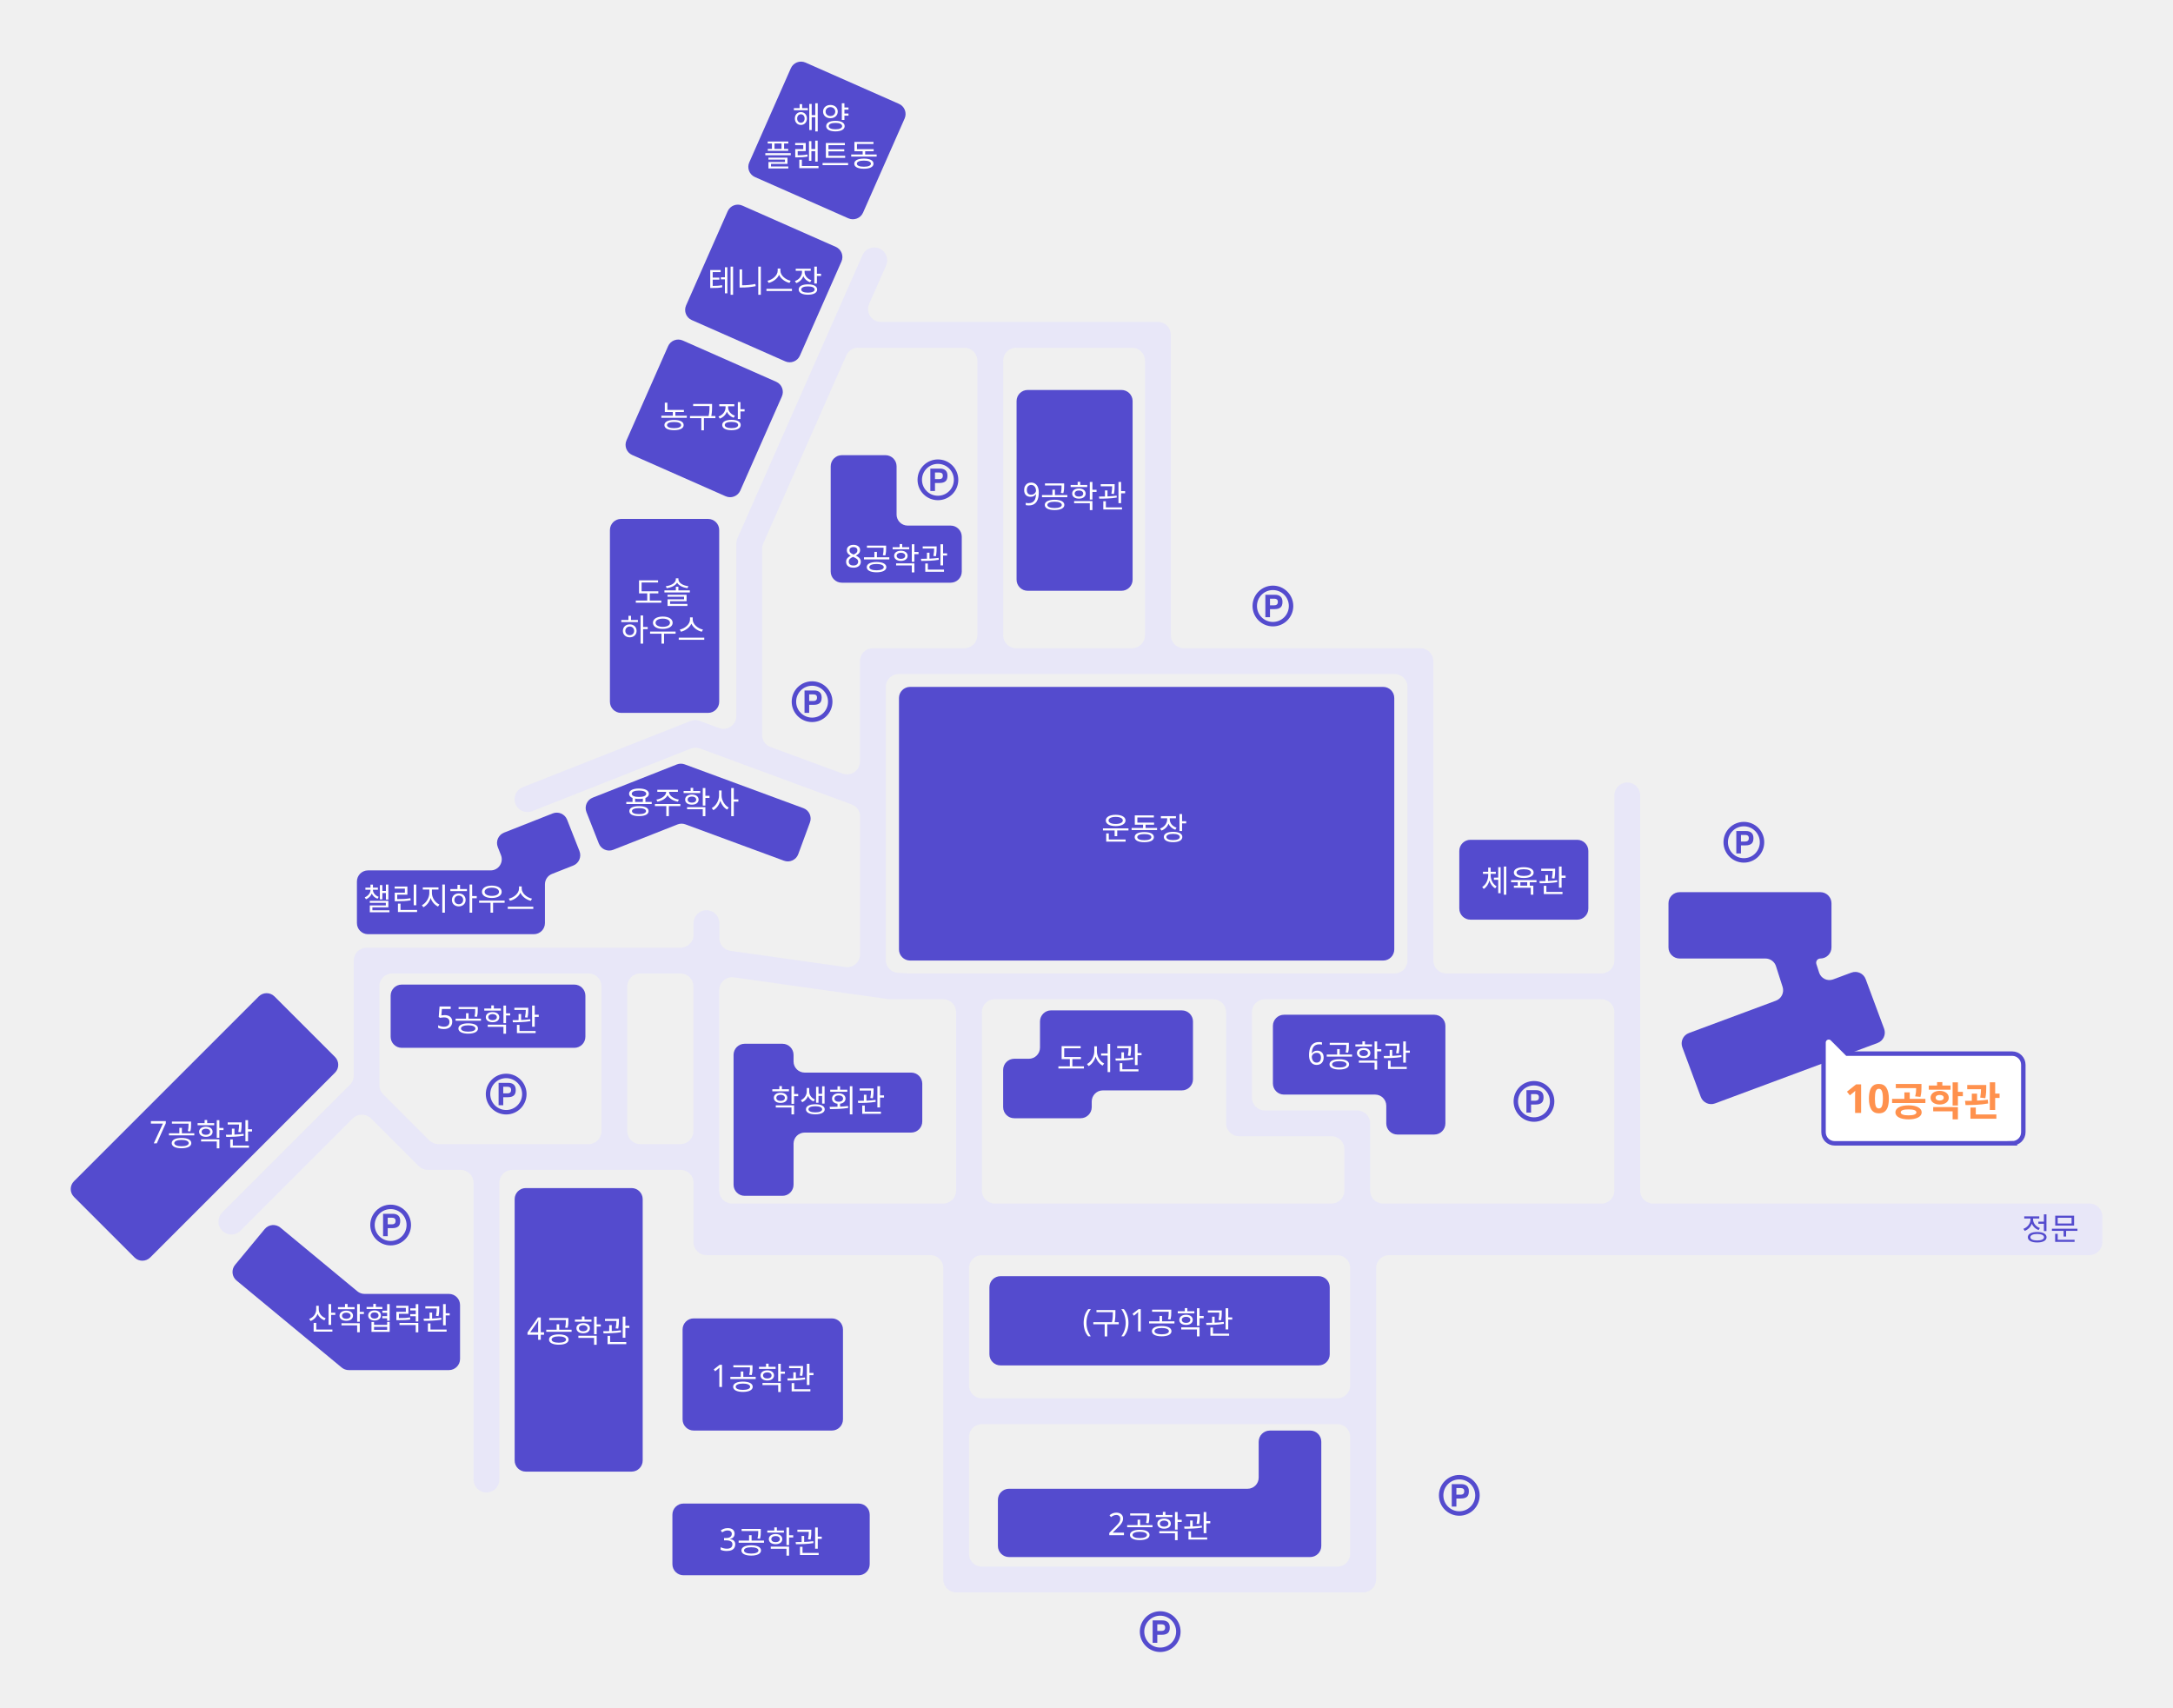
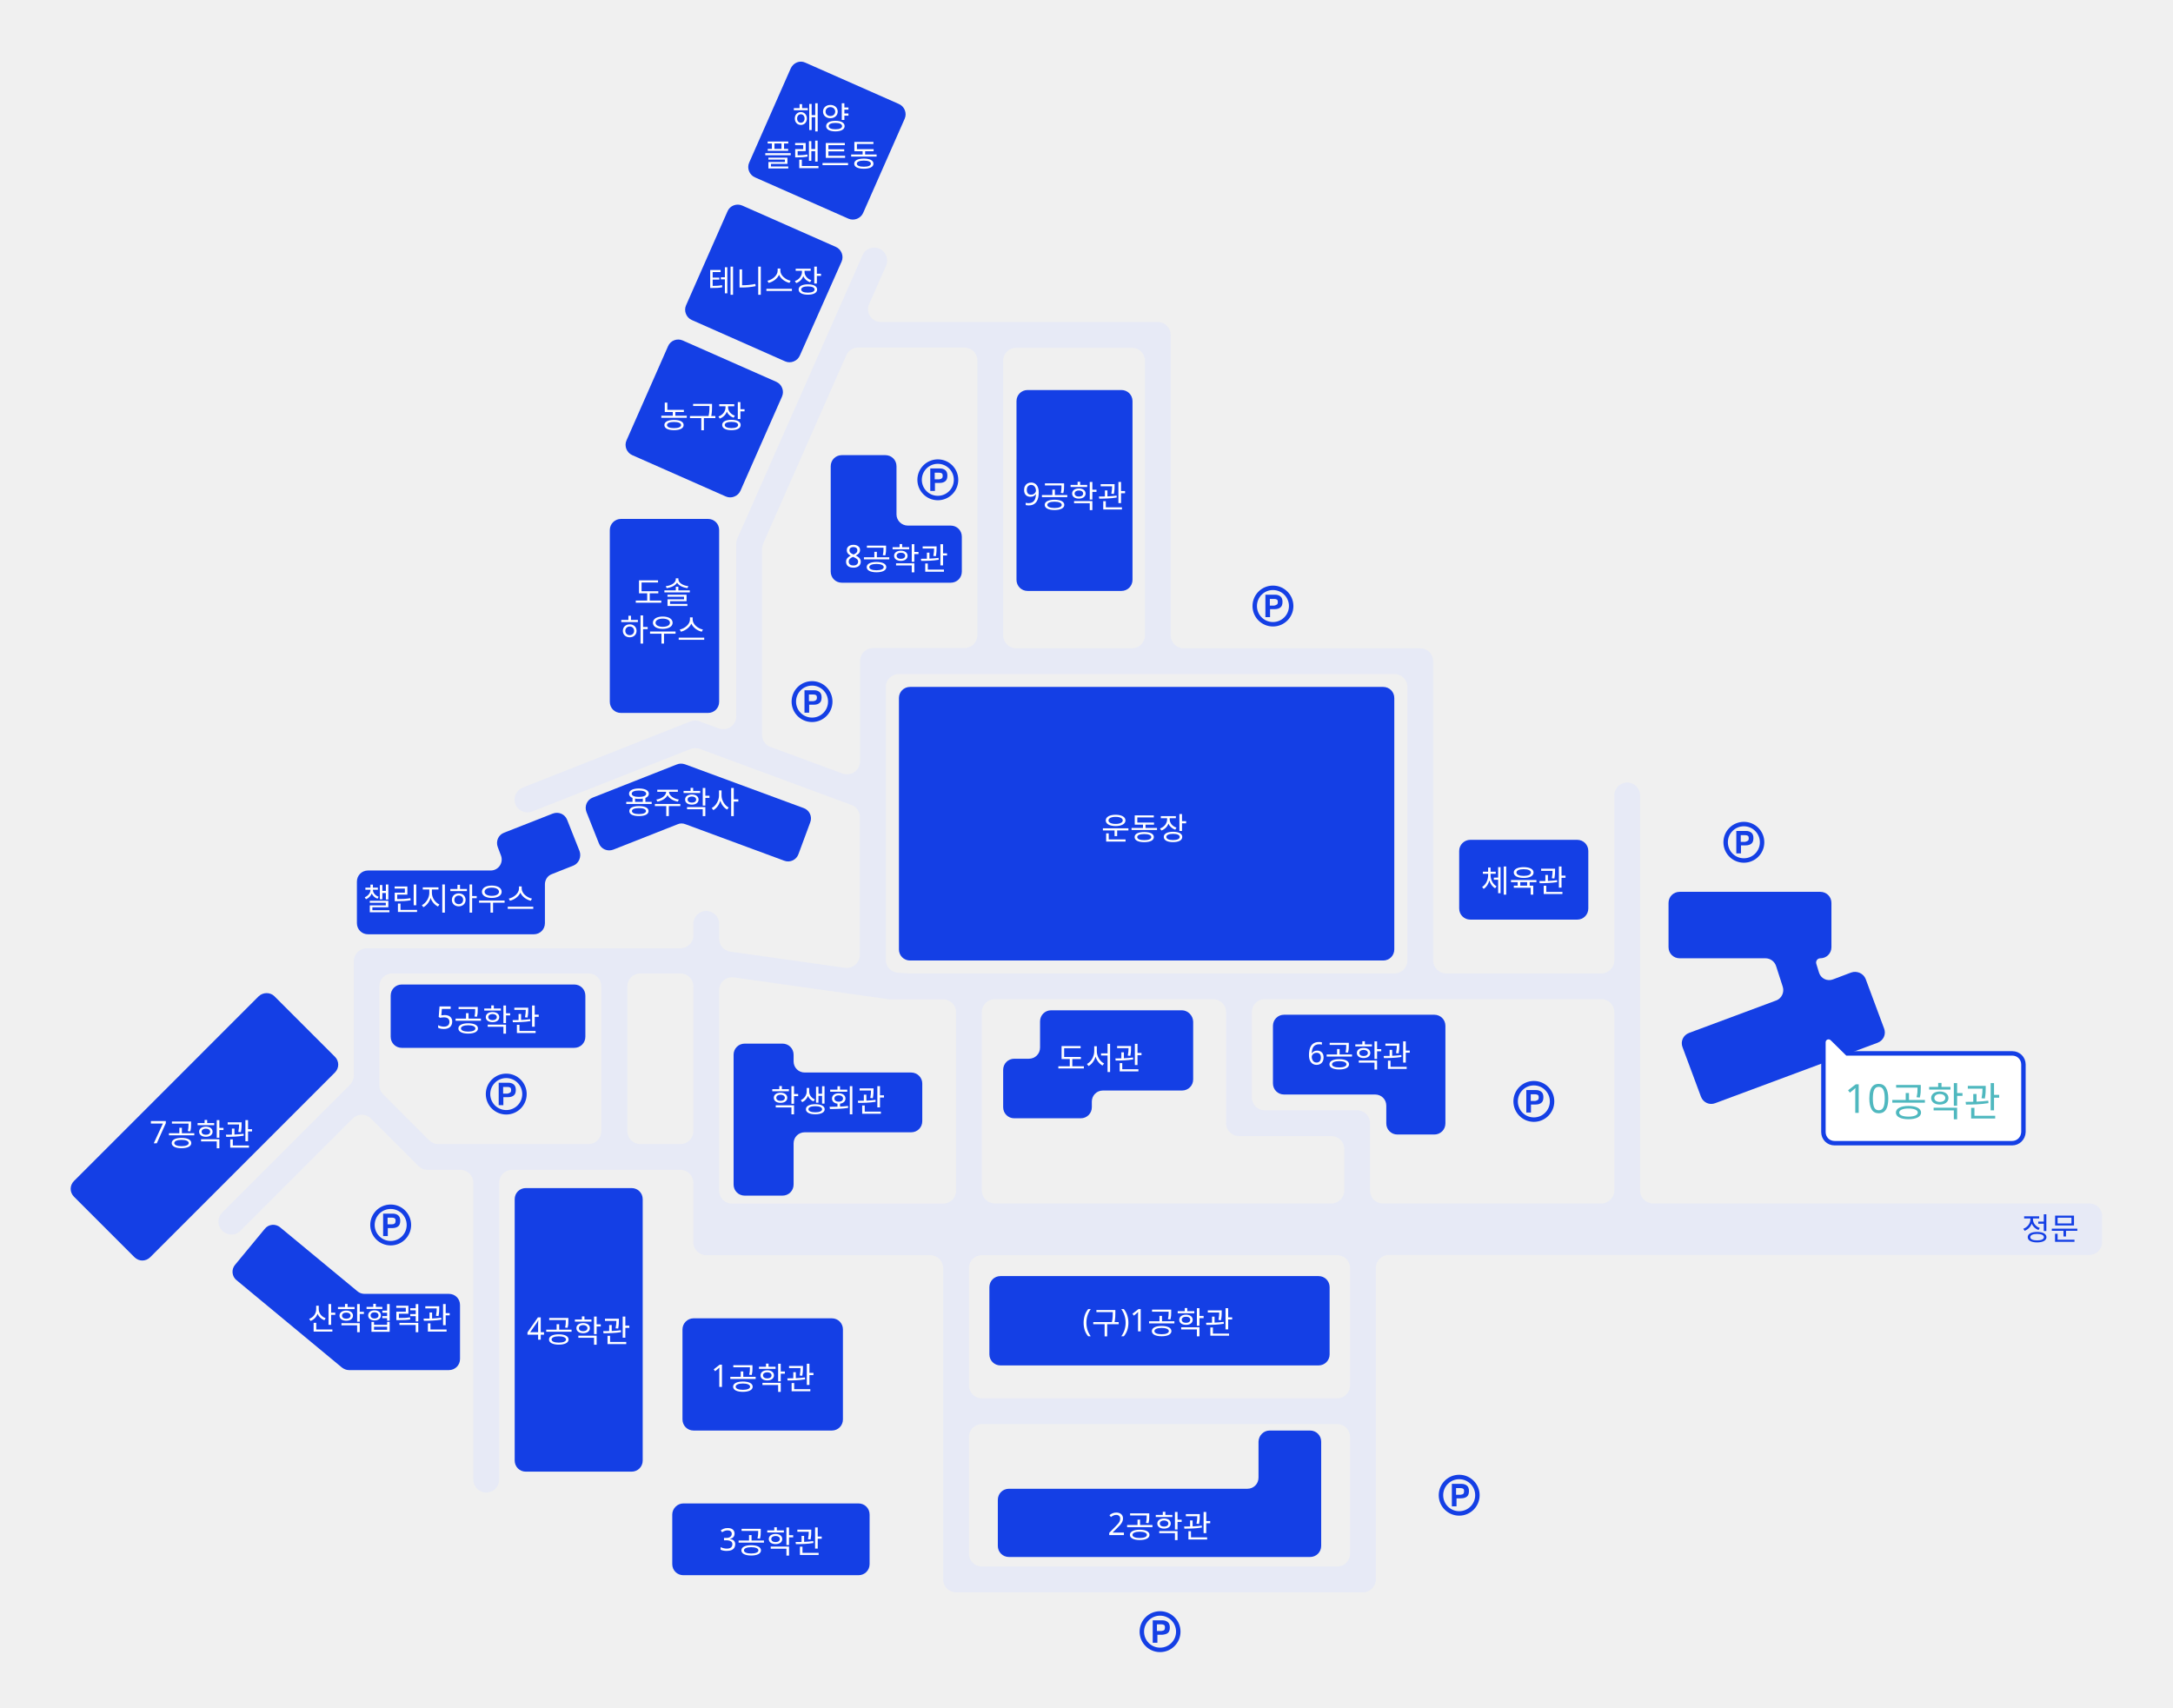
- <svg xmlns="http://www.w3.org/2000/svg" id="_레이어_1" data-name="레이어 1" viewBox="0 0 977.75 768.47">
-   <defs>
-     <style>
-       .cls-1 {
-         fill: #e8e7f8;
-       }
- 
-       .cls-2, .cls-3 {
-         fill: #544bce;
-       }
- 
-       .cls-4, .cls-5 {
-         fill: #fff;
-       }
- 
-       .cls-4, .cls-6 {
-         stroke: #544bce;
-         stroke-miterlimit: 10;
-         stroke-width: 2px;
-       }
- 
-       .cls-5, .cls-3 {
-         font-family: NotoSansKR-Medium-KSCpc-EUC-H, 'Noto Sans KR';
-         font-size: 14px;
-         font-weight: 500;
-       }
- 
-       .cls-6 {
-         fill: none;
-       }
- 
-       .cls-7 {
-         fill: #ff914d;
-         font-family: NotoSansKR-Bold-KSCpc-EUC-H, 'Noto Sans KR';
-         font-size: 18px;
-         font-weight: 700;
-       }
-     </style>
-   </defs>
-   <path class="cls-2" d="m833.05,437.62l-8.22,3.06c-2.59.96-5.47-.43-6.31-3.07l-1.24-3.86c-.39-1.22.52-2.47,1.8-2.47h0c2.76,0,5-2.24,5-5v-19.85c0-2.76-2.24-5-5-5h-63.34c-2.76,0-5,2.24-5,5v19.85c0,2.76,2.24,5,5,5h38.62c2.17,0,4.1,1.4,4.76,3.48l2.97,9.29c.81,2.54-.51,5.28-3.02,6.21l-39.15,14.56c-2.59.96-3.91,3.84-2.94,6.43l8.29,22.29c.96,2.59,3.84,3.91,6.43,2.94l73.12-27.19c2.59-.96,3.91-3.84,2.94-6.43l-8.29-22.29c-.96-2.59-3.84-3.91-6.43-2.94Z" />
-   <path class="cls-4" d="m905.41,514.44h-79.9c-2.76,0-5-2.24-5-5v-40.36c0-2.07,2.51-3.11,3.97-1.65l6.65,6.65h74.27c2.76,0,5,2.24,5,5v30.35c0,2.76-2.24,5-5,5Z" />
-   <rect class="cls-2" x="307.13" y="593.21" width="72.17" height="50.46" rx="5" ry="5" />
-   <rect class="cls-2" x="231.57" y="534.57" width="57.61" height="127.58" rx="5" ry="5" />
-   <rect class="cls-2" x="67.76" y="443.28" width="48.51" height="127.58" rx="5" ry="5" transform="translate(385.5 83.45) rotate(45)" />
-   <rect class="cls-2" x="302.55" y="676.52" width="88.78" height="32.27" rx="5" ry="5" />
-   <path class="cls-2" d="m160.83,581.05l-34.68-28.7c-2.13-1.76-5.28-1.46-7.04.66l-13.34,16.12c-1.76,2.13-1.46,5.28.66,7.04l47.31,39.15c.9.74,2.02,1.15,3.19,1.15h45.07c2.76,0,5-2.24,5-5v-24.28c0-2.76-2.24-5-5-5h-37.98c-1.16,0-2.29-.41-3.19-1.15Z" />
-   <path class="cls-2" d="m566.35,648.67v16.2c0,2.76-2.24,5-5,5h-107.34c-2.76,0-5,2.24-5,5v20.72c0,2.76,2.24,5,5,5h135.51c2.76,0,5-2.24,5-5v-46.91c0-2.76-2.24-5-5-5h-18.16c-2.76,0-5,2.24-5,5Z" />
-   <rect class="cls-2" x="445.19" y="574.21" width="153.13" height="40.15" rx="5" ry="5" />
-   <rect class="cls-2" x="656.62" y="377.87" width="58.06" height="35.93" rx="5" ry="5" />
-   <path class="cls-2" d="m531.79,454.61h-58.84c-2.76,0-5,2.24-5,5v11.78c0,2.76-2.24,5-5,5h-6.58c-2.76,0-5,2.24-5,5v16.76c0,2.76,2.24,5,5,5h29.86c2.76,0,5-2.24,5-5v-2.53c0-2.76,2.24-5,5-5h35.56c2.76,0,5-2.24,5-5v-26c0-2.76-2.24-5-5-5Z" />
-   <path class="cls-2" d="m572.75,461.58v25.93c0,2.76,2.24,5,5,5h41.01c2.76,0,5,2.24,5,5v7.97c0,2.76,2.24,5,5,5h16.6c2.76,0,5-2.24,5-5v-43.9c0-2.76-2.24-5-5-5h-67.61c-2.76,0-5,2.24-5,5Z" />
-   <path class="cls-1" d="m940.12,541.53h-196.31c-3.21,0-5.8-2.6-5.8-5.8v-177.86c0-3.21-2.6-5.8-5.8-5.8h0c-3.21,0-5.8,2.6-5.8,5.8v74.31c0,3.21-2.6,5.8-5.8,5.8h-69.87c-3.21,0-5.8-2.6-5.8-5.8v-134.72c0-3.21-2.6-5.8-5.8-5.8h-106.51c-3.21,0-5.8-2.6-5.8-5.8v-135.2c0-3.21-2.6-5.8-5.8-5.8h-124.63c-4.19,0-7-4.31-5.31-8.15l7.61-17.23c1.3-2.93-.03-6.36-2.96-7.65h0c-2.93-1.3-6.36.03-7.65,2.96l-56.27,127.39c-.33.74-.49,1.54-.49,2.35v77.59c0,4.04-4.02,6.84-7.81,5.45l-8.69-3.21c-1.34-.49-2.81-.48-4.14.05l-75.5,29.79c-2.98,1.18-4.44,4.55-3.27,7.53h0c1.18,2.98,4.55,4.44,7.53,3.27l71.38-28.17c1.33-.52,2.8-.54,4.14-.05l68.23,25.17c2.28.84,3.8,3.01,3.8,5.45v61.97c0,3.53-3.12,6.24-6.61,5.75l-51.73-7.3c-2.86-.4-4.99-2.85-4.99-5.75v-6.73c0-3.21-2.6-5.8-5.8-5.8h0c-3.21,0-5.8,2.6-5.8,5.8v5.25c0,3.21-2.6,5.8-5.8,5.8h-141.3c-3.21,0-5.8,2.6-5.8,5.8v51.79c0,1.54-.61,3.02-1.7,4.1l-57.48,57.48c-2.27,2.27-2.27,5.94,0,8.21h0c2.27,2.27,5.94,2.27,8.21,0l50.53-50.53c2.27-2.27,5.94-2.27,8.21,0l21.45,21.45c1.09,1.09,2.56,1.7,4.1,1.7h14.79c3.21,0,5.8,2.6,5.8,5.8v133.56c0,3.21,2.6,5.8,5.8,5.8h0c3.21,0,5.8-2.6,5.8-5.8v-133.56c0-3.21,2.6-5.8,5.8-5.8h75.78c3.21,0,5.8,2.6,5.8,5.8v26.75c0,3.21,2.6,5.8,5.8,5.8h100.78c3.21,0,5.8,2.6,5.8,5.8v140.15c0,3.21,2.6,5.8,5.8,5.8h183.15c3.21,0,5.8-2.6,5.8-5.8v-140.15c0-3.21,2.6-5.8,5.8-5.8h315.17c3.21,0,5.8-2.6,5.8-5.8v-11.61c0-3.21-2.6-5.8-5.8-5.8Zm-747-28.45l-20.72-20.72c-1.09-1.09-1.7-2.56-1.7-4.1v-44.46c0-3.21,2.6-5.8,5.8-5.8h88.34c3.21,0,5.8,2.6,5.8,5.8v65.18c0,3.21-2.6,5.8-5.8,5.8h-67.62c-1.54,0-3.02-.61-4.1-1.7Zm113.07,1.7h-18.13c-3.21,0-5.8-2.6-5.8-5.8v-65.18c0-3.21,2.6-5.8,5.8-5.8h18.13c3.21,0,5.8,2.6,5.8,5.8v65.18c0,3.21-2.6,5.8-5.8,5.8Zm209-352.51v123.59c0,3.21-2.6,5.8-5.8,5.8h-52.2c-3.21,0-5.8-2.6-5.8-5.8v-123.59c0-3.21,2.6-5.8,5.8-5.8h52.2c3.21,0,5.8,2.6,5.8,5.8Zm-172.3,168.4v-83.7c0-.81.17-1.61.49-2.35l37.41-84.7c.93-2.1,3.01-3.46,5.31-3.46h47.86c3.21,0,5.8,2.6,5.8,5.8v123.59c0,3.21-2.6,5.8-5.8,5.8h-41.22c-3.21,0-5.8,2.6-5.8,5.8v45.17c0,4.04-4.02,6.84-7.81,5.45l-32.45-11.97c-2.28-.84-3.8-3.01-3.8-5.45Zm61.47-27.4h223.15c3.21,0,5.8,2.6,5.8,5.8v123.12c0,3.21-2.6,5.8-5.8,5.8h-218.56l-4.63-.27c-3.19-.03-5.76-2.62-5.76-5.8v-122.84c0-3.21,2.6-5.8,5.8-5.8Zm153.14,207.98h41.61c3.21,0,5.8,2.6,5.8,5.8v18.68c0,3.21-2.6,5.8-5.8,5.8h-151.51c-3.21,0-5.8-2.6-5.8-5.8v-80.33c0-3.21,2.6-5.8,5.8-5.8h98.29c3.21,0,5.8,2.6,5.8,5.8v50.04c0,3.21,2.6,5.8,5.8,5.8Zm-227.28-71.49l69.38,9.79c.27.04.54.06.81.06h23.98c3.21,0,5.8,2.6,5.8,5.8v80.33c0,3.21-2.6,5.8-5.8,5.8h-94.98c-3.21,0-5.8-2.6-5.8-5.8v-90.23c0-3.53,3.12-6.24,6.61-5.75Zm271.51,265.15h-159.93c-3.21,0-5.8-2.6-5.8-5.8v-52.53c0-3.21,2.6-5.8,5.8-5.8h159.93c3.21,0,5.8,2.6,5.8,5.8v52.53c0,3.21-2.6,5.8-5.8,5.8Zm0-75.74h-159.93c-3.21,0-5.8-2.6-5.8-5.8v-52.8c0-3.21,2.6-5.8,5.8-5.8h159.93c3.21,0,5.8,2.6,5.8,5.8v52.8c0,3.21-2.6,5.8-5.8,5.8Zm14.79-93.43v-30.29c0-3.21-2.6-5.8-5.8-5.8h-41.61c-3.21,0-5.8-2.6-5.8-5.8v-38.43c0-3.21,2.6-5.8,5.8-5.8h151.48c3.21,0,5.8,2.6,5.8,5.8v80.33c0,3.21-2.6,5.8-5.8,5.8h-98.27c-3.21,0-5.8-2.6-5.8-5.8Z" />
-   <text class="cls-5" transform="translate(588.24 479.01)">
-     <tspan x="0" y="0">6공학관</tspan>
-   </text>
-   <text class="cls-5" transform="translate(475.53 481.27)">
-     <tspan x="0" y="0">도서관</tspan>
-   </text>
-   <text class="cls-5" transform="translate(487.04 599.06)">
-     <tspan x="0" y="0">(구)1공학관</tspan>
-   </text>
-   <path class="cls-2" d="m403.42,231.49v-21.68c0-2.76-2.24-5-5-5h-19.64c-2.76,0-5,2.24-5,5v47.37c0,2.76,2.24,5,5,5h48.97c2.76,0,5-2.24,5-5v-15.69c0-2.76-2.24-5-5-5h-19.34c-2.76,0-5-2.24-5-5Z" />
-   <rect class="cls-2" x="404.5" y="309.07" width="222.86" height="123.12" rx="5" ry="5" />
-   <text class="cls-5" transform="translate(498.45 690.75)">
-     <tspan x="0" y="0">2공학관</tspan>
-   </text>
-   <text class="cls-7" transform="translate(829.98 500.76)">
-     <tspan x="0" y="0">10공학관</tspan>
-   </text>
-   <text class="cls-3" transform="translate(909.7 557.97)">
-     <tspan x="0" y="0">정문</tspan>
-   </text>
-   <text class="cls-5" transform="translate(666.33 401.47)">
-     <tspan x="0" y="0">체육관</tspan>
-   </text>
-   <text class="cls-5" transform="translate(495.59 377.87)">
-     <tspan x="0" y="0">운동장</tspan>
-   </text>
-   <text class="cls-5" transform="translate(380.02 255.29)">
-     <tspan x="0" y="0">8공학관</tspan>
-   </text>
-   <rect class="cls-2" x="175.77" y="443.01" width="87.63" height="28.46" rx="5" ry="5" />
-   <text class="cls-5" transform="translate(323.63 697.72)">
-     <tspan x="0" y="0">3공학관</tspan>
-   </text>
-   <text class="cls-5" transform="translate(319.9 624.07)">
-     <tspan x="0" y="0">1공학관</tspan>
-   </text>
-   <text class="cls-5" transform="translate(237.06 602.83)">
-     <tspan x="0" y="0">4공학관</tspan>
-   </text>
-   <text class="cls-5" transform="translate(67.29 514.44)">
-     <tspan x="0" y="0">7공학관</tspan>
-   </text>
-   <text class="cls-5" transform="translate(138.47 598.36)">
-     <tspan x="0" y="0">산학협력관</tspan>
-   </text>
-   <text class="cls-5" transform="translate(196.28 462.87)">
-     <tspan x="0" y="0">5공학관</tspan>
-   </text>
-   <text class="cls-5" transform="translate(456.27 208.87)">
-     <tspan x="0" y="0">대학본부</tspan>
-   </text>
-   <path class="cls-2" d="m409.98,482.61h-47.92c-2.76,0-5-2.24-5-5v-2.97c0-2.76-2.24-5-5-5h-16.99c-2.76,0-5,2.24-5,5v58.42c0,2.76,2.24,5,5,5h16.99c2.76,0,5-2.24,5-5v-18.46c0-2.76,2.24-5,5-5h47.92c2.76,0,5-2.24,5-5v-16.99c0-2.76-2.24-5-5-5Z" />
-   <text class="cls-5" transform="translate(346.77 500.33)">
-     <tspan x="0" y="0">학생회관</tspan>
-   </text>
-   <path class="cls-2" d="m260.75,382.97l-5.58-14.15c-1.01-2.57-3.92-3.83-6.49-2.82l-21.88,8.64c-2.57,1.01-3.83,3.92-2.82,6.49l1.44,3.66c1.29,3.28-1.12,6.84-4.65,6.84h-55.17c-2.76,0-5,2.24-5,5v18.71c0,2.76,2.24,5,5,5h74.6c2.76,0,5-2.24,5-5v-17.46c0-2.05,1.25-3.9,3.16-4.65l9.56-3.77c2.57-1.01,3.83-3.92,2.82-6.49Z" />
-   <text class="cls-5" transform="translate(163.37 409.56)">
-     <tspan x="0" y="0">챌린지하우스</tspan>
-   </text>
-   <path class="cls-2" d="m304.53,343.97l-37.84,14.93c-2.57,1.01-3.83,3.92-2.82,6.49l5.58,14.15c1.01,2.57,3.92,3.83,6.49,2.82l28.89-11.4c1.14-.45,2.41-.47,3.57-.04l44.36,16.36c2.59.96,5.47-.37,6.42-2.96l5.26-14.27c.96-2.59-.37-5.47-2.96-6.42l-53.39-19.7c-1.15-.43-2.42-.41-3.57.04Z" />
-   <text class="cls-5" transform="translate(281.1 366.14)">
-     <tspan x="0" y="0">용주학사</tspan>
-   </text>
-   <rect class="cls-2" x="457.41" y="175.47" width="52.21" height="90.35" rx="5" ry="5" />
-   <text class="cls-5" transform="translate(460.12 227.28)">
-     <tspan x="0" y="0">9공학관</tspan>
-   </text>
-   <rect class="cls-2" x="274.44" y="233.49" width="49.17" height="87.27" rx="5" ry="5" />
-   <rect class="cls-2" x="288.86" y="160.1" width="55.97" height="56.31" rx="5" ry="5" transform="translate(103.08 -111.97) rotate(23.83)" />
-   <rect class="cls-2" x="315.67" y="99.4" width="55.97" height="56.31" rx="5" ry="5" transform="translate(80.84 -127.98) rotate(23.83)" />
-   <rect class="cls-2" x="344.09" y="35.05" width="55.97" height="56.31" rx="5" ry="5" transform="translate(57.27 -144.95) rotate(23.83)" />
-   <text class="cls-5" transform="translate(285.38 271.7)">
-     <tspan x="0" y="0">도솔</tspan>
-     <tspan x="-6.44" y="16.8">하우스</tspan>
-   </text>
-   <text class="cls-5" transform="translate(296.88 192.5)">
-     <tspan x="0" y="0">농구장</tspan>
-   </text>
-   <text class="cls-5" transform="translate(318.4 131.54)">
-     <tspan x="0" y="0">테니스장</tspan>
-   </text>
-   <text class="cls-5" transform="translate(356.54 58.05)">
-     <tspan x="0" y="0">해양</tspan>
-     <tspan x="-12.88" y="16.8">플랜트동</tspan>
-   </text>
+ <svg xmlns="http://www.w3.org/2000/svg" version="1.1" id="_레이어_1" x="0px" y="0px" viewBox="0 0 977.8 768.5" style="enable-background:new 0 0 977.8 768.5;" xml:space="preserve">
+   <style type="text/css">
+ 	.st0{fill:#143FE5;}
+ 	.st1{fill:#FFFFFF;stroke:#143FE5;stroke-width:2;stroke-miterlimit:10;}
+ 	.st2{fill:#E7EAF6;}
+ 	.st3{fill:#FFFFFF;}
+ 	.st4{font-family:'NanumBarunGothic';}
+ 	.st5{font-size:14px;}
+ 	.st6{fill:#4FB8BF;}
+ 	.st7{font-size:18px;}
+ 	.st8{font-family:'AdobeMyungjoStd-Medium-KSCpc-EUC-H';}
+ 	.st9{fill:none;stroke:#143FE5;stroke-width:2;stroke-miterlimit:10;}
+ </style>
+   <path class="st0" d="M833,437.6l-8.2,3.1c-2.6,1-5.5-0.4-6.3-3.1l-1.2-3.9c-0.4-1.2,0.5-2.5,1.8-2.5l0,0c2.8,0,5-2.2,5-5v-19.9  c0-2.8-2.2-5-5-5h-63.3c-2.8,0-5,2.2-5,5v19.9c0,2.8,2.2,5,5,5h38.6c2.2,0,4.1,1.4,4.8,3.5l3,9.3c0.8,2.5-0.5,5.3-3,6.2l-39.2,14.6  c-2.6,1-3.9,3.8-2.9,6.4l8.3,22.3c1,2.6,3.8,3.9,6.4,2.9l73.1-27.2c2.6-1,3.9-3.8,2.9-6.4l-8.3-22.3  C838.5,438,835.6,436.7,833,437.6L833,437.6z" />
+   <path class="st1" d="M905.4,514.4h-79.9c-2.8,0-5-2.2-5-5v-40.4c0-2.1,2.5-3.1,4-1.6l6.7,6.6h74.3c2.8,0,5,2.2,5,5v30.4  C910.4,512.2,908.2,514.4,905.4,514.4L905.4,514.4z" />
+   <path class="st0" d="M312.1,593.2h62.2c2.8,0,5,2.2,5,5v40.5c0,2.8-2.2,5-5,5h-62.2c-2.8,0-5-2.2-5-5v-40.5  C307.1,595.4,309.4,593.2,312.1,593.2z" />
+   <path class="st0" d="M236.6,534.6h47.6c2.8,0,5,2.2,5,5v117.6c0,2.8-2.2,5-5,5h-47.6c-2.8,0-5-2.2-5-5V539.6  C231.6,536.8,233.8,534.6,236.6,534.6z" />
+   <path class="st0" d="M123.5,448.3l27.2,27.2c2,2,2,5.1,0,7.1l-83.1,83.1c-2,2-5.1,2-7.1,0l-27.2-27.2c-2-2-2-5.1,0-7.1l83.1-83.1  C118.4,446.4,121.6,446.4,123.5,448.3z" />
+   <path class="st0" d="M307.5,676.5h78.8c2.8,0,5,2.2,5,5v22.3c0,2.8-2.2,5-5,5h-78.8c-2.8,0-5-2.2-5-5v-22.3  C302.5,678.8,304.8,676.5,307.5,676.5z" />
+   <path class="st0" d="M160.8,581l-34.7-28.7c-2.1-1.8-5.3-1.5-7,0.7l-13.3,16.1c-1.8,2.1-1.5,5.3,0.7,7l47.3,39.2  c0.9,0.7,2,1.2,3.2,1.2H202c2.8,0,5-2.2,5-5v-24.3c0-2.8-2.2-5-5-5h-38C162.9,582.2,161.7,581.8,160.8,581L160.8,581z" />
+   <path class="st0" d="M566.3,648.7v16.2c0,2.8-2.2,5-5,5H454c-2.8,0-5,2.2-5,5v20.7c0,2.8,2.2,5,5,5h135.5c2.8,0,5-2.2,5-5v-46.9  c0-2.8-2.2-5-5-5h-18.2C568.6,643.7,566.4,645.9,566.3,648.7L566.3,648.7z" />
+   <path class="st0" d="M450.2,574.2h143.1c2.8,0,5,2.2,5,5v30.2c0,2.8-2.2,5-5,5H450.2c-2.8,0-5-2.2-5-5v-30.2  C445.2,576.4,447.4,574.2,450.2,574.2z" />
+   <path class="st0" d="M661.6,377.9h48.1c2.8,0,5,2.2,5,5v25.9c0,2.8-2.2,5-5,5h-48.1c-2.8,0-5-2.2-5-5v-25.9  C656.6,380.1,658.9,377.9,661.6,377.9z" />
+   <path class="st0" d="M531.8,454.6h-58.8c-2.8,0-5,2.2-5,5v11.8c0,2.8-2.2,5-5,5h-6.6c-2.8,0-5,2.2-5,5v16.8c0,2.8,2.2,5,5,5h29.9  c2.8,0,5-2.2,5-5v-2.5c0-2.8,2.2-5,5-5h35.6c2.8,0,5-2.2,5-5v-26C536.8,456.9,534.5,454.6,531.8,454.6L531.8,454.6z" />
+   <path class="st0" d="M572.8,461.6v25.9c0,2.8,2.2,5,5,5h41c2.8,0,5,2.2,5,5v8c0,2.8,2.2,5,5,5h16.6c2.8,0,5-2.2,5-5v-43.9  c0-2.8-2.2-5-5-5h-67.6C575,456.6,572.8,458.8,572.8,461.6z" />
+   <path class="st2" d="M940.1,541.5H743.8c-3.2,0-5.8-2.6-5.8-5.8V357.9c0-3.2-2.6-5.8-5.8-5.8l0,0c-3.2,0-5.8,2.6-5.8,5.8v74.3  c0,3.2-2.6,5.8-5.8,5.8h-69.9c-3.2,0-5.8-2.6-5.8-5.8V297.5c0-3.2-2.6-5.8-5.8-5.8H532.6c-3.2,0-5.8-2.6-5.8-5.8V150.7  c0-3.2-2.6-5.8-5.8-5.8H396.4c-4.2,0-7-4.3-5.3-8.1l7.6-17.2c1.3-2.9,0-6.4-3-7.7l0,0c-2.9-1.3-6.4,0-7.6,3l-56.3,127.4  c-0.3,0.7-0.5,1.5-0.5,2.4v77.6c0,4-4,6.8-7.8,5.5l-8.7-3.2c-1.3-0.5-2.8-0.5-4.1,0l-75.5,29.8c-3,1.2-4.4,4.5-3.3,7.5l0,0  c1.2,3,4.6,4.4,7.5,3.3l71.4-28.2c1.3-0.5,2.8-0.5,4.1,0l68.2,25.2c2.3,0.8,3.8,3,3.8,5.5v62c0,3.5-3.1,6.2-6.6,5.8l-51.7-7.3  c-2.9-0.4-5-2.9-5-5.8v-6.7c0-3.2-2.6-5.8-5.8-5.8l0,0c-3.2,0-5.8,2.6-5.8,5.8v5.2c0,3.2-2.6,5.8-5.8,5.8H165  c-3.2,0-5.8,2.6-5.8,5.8V484c0,1.5-0.6,3-1.7,4.1L100,545.6c-2.3,2.3-2.3,5.9,0,8.2l0,0c2.3,2.3,5.9,2.3,8.2,0l50.5-50.5  c2.3-2.3,5.9-2.3,8.2,0l21.4,21.4c1.1,1.1,2.6,1.7,4.1,1.7h14.8c3.2,0,5.8,2.6,5.8,5.8v133.6c0,3.2,2.6,5.8,5.8,5.8l0,0  c3.2,0,5.8-2.6,5.8-5.8V532.2c0-3.2,2.6-5.8,5.8-5.8h75.8c3.2,0,5.8,2.6,5.8,5.8v26.8c0,3.2,2.6,5.8,5.8,5.8h100.8  c3.2,0,5.8,2.6,5.8,5.8v140.1c0,3.2,2.6,5.8,5.8,5.8h183.1c3.2,0,5.8-2.6,5.8-5.8V570.5c0-3.2,2.6-5.8,5.8-5.8h315.2  c3.2,0,5.8-2.6,5.8-5.8v-11.6C946,544.1,943.4,541.5,940.1,541.5L940.1,541.5z M193.1,513.1l-20.7-20.7c-1.1-1.1-1.7-2.6-1.7-4.1  v-44.5c0-3.2,2.6-5.8,5.8-5.8h88.3c3.2,0,5.8,2.6,5.8,5.8V509c0,3.2-2.6,5.8-5.8,5.8h-67.6C195.7,514.8,194.2,514.2,193.1,513.1z   M306.2,514.8h-18.1c-3.2,0-5.8-2.6-5.8-5.8v-65.2c0-3.2,2.6-5.8,5.8-5.8h18.1c3.2,0,5.8,2.6,5.8,5.8V509  C312,512.2,309.4,514.8,306.2,514.8z M515.2,162.3v123.6c0,3.2-2.6,5.8-5.8,5.8h-52.2c-3.2,0-5.8-2.6-5.8-5.8V162.3  c0-3.2,2.6-5.8,5.8-5.8h52.2C512.6,156.5,515.2,159.1,515.2,162.3z M342.9,330.7V247c0-0.8,0.2-1.6,0.5-2.4l37.4-84.7  c0.9-2.1,3-3.5,5.3-3.5H434c3.2,0,5.8,2.6,5.8,5.8v123.6c0,3.2-2.6,5.8-5.8,5.8h-41.2c-3.2,0-5.8,2.6-5.8,5.8v45.2  c0,4-4,6.8-7.8,5.5l-32.5-12C344.4,335.3,342.9,333.1,342.9,330.7L342.9,330.7z M404.4,303.3h223.1c3.2,0,5.8,2.6,5.8,5.8v123.1  c0,3.2-2.6,5.8-5.8,5.8H409l-4.6-0.3c-3.2,0-5.8-2.6-5.8-5.8V309.1C398.6,305.9,401.2,303.3,404.4,303.3L404.4,303.3z M557.5,511.2  h41.6c3.2,0,5.8,2.6,5.8,5.8v18.7c0,3.2-2.6,5.8-5.8,5.8H447.6c-3.2,0-5.8-2.6-5.8-5.8v-80.3c0-3.2,2.6-5.8,5.8-5.8h98.3  c3.2,0,5.8,2.6,5.8,5.8v50C551.7,508.6,554.3,511.2,557.5,511.2L557.5,511.2z M330.2,439.8l69.4,9.8c0.3,0,0.5,0.1,0.8,0.1h24  c3.2,0,5.8,2.6,5.8,5.8v80.3c0,3.2-2.6,5.8-5.8,5.8h-95c-3.2,0-5.8-2.6-5.8-5.8v-90.2C323.6,442,326.7,439.3,330.2,439.8  L330.2,439.8z M601.7,704.9H441.8c-3.2,0-5.8-2.6-5.8-5.8v-52.5c0-3.2,2.6-5.8,5.8-5.8h159.9c3.2,0,5.8,2.6,5.8,5.8v52.5  C607.5,702.3,604.9,704.9,601.7,704.9L601.7,704.9z M601.7,629.2H441.8c-3.2,0-5.8-2.6-5.8-5.8v-52.8c0-3.2,2.6-5.8,5.8-5.8h159.9  c3.2,0,5.8,2.6,5.8,5.8v52.8C607.5,626.6,604.9,629.2,601.7,629.2z M616.5,535.7v-30.3c0-3.2-2.6-5.8-5.8-5.8h-41.6  c-3.2,0-5.8-2.6-5.8-5.8v-38.4c0-3.2,2.6-5.8,5.8-5.8h151.5c3.2,0,5.8,2.6,5.8,5.8v80.3c0,3.2-2.6,5.8-5.8,5.8h-98.3  C619.1,541.6,616.5,539,616.5,535.7L616.5,535.7z" />
+   <text transform="matrix(1 0 0 1 588.24 479.01)" class="st3 st4 st5">6공학관</text>
+   <text transform="matrix(1 0 0 1 475.53 481.27)" class="st3 st4 st5">도서관</text>
+   <text transform="matrix(1 0 0 1 487.04 599.06)" class="st3 st4 st5">(구)1공학관</text>
+   <path class="st0" d="M403.4,231.5v-21.7c0-2.8-2.2-5-5-5h-19.6c-2.8,0-5,2.2-5,5v47.4c0,2.8,2.2,5,5,5h49c2.8,0,5-2.2,5-5v-15.7  c0-2.8-2.2-5-5-5h-19.3C405.7,236.5,403.4,234.2,403.4,231.5L403.4,231.5z" />
+   <path class="st0" d="M409.5,309.1h212.9c2.8,0,5,2.2,5,5v113.1c0,2.8-2.2,5-5,5H409.5c-2.8,0-5-2.2-5-5V314.1  C404.5,311.3,406.7,309.1,409.5,309.1z" />
+   <text transform="matrix(1 0 0 1 498.45 690.75)" class="st3 st4 st5">2공학관</text>
+   <text transform="matrix(1 0 0 1 829.98 500.76)" class="st6 st4 st7">10공학관</text>
+   <text transform="matrix(1 0 0 1 909.7 557.97)" class="st0 st8 st5">정문</text>
+   <text transform="matrix(1 0 0 1 666.33 401.47)" class="st3 st4 st5">체육관</text>
+   <text transform="matrix(1 0 0 1 495.59 377.87)" class="st3 st4 st5">운동장</text>
+   <text transform="matrix(1 0 0 1 380.02 255.29)" class="st3 st4 st5">8공학관</text>
+   <path class="st0" d="M180.8,443h77.6c2.8,0,5,2.2,5,5v18.5c0,2.8-2.2,5-5,5h-77.6c-2.8,0-5-2.2-5-5V448  C175.8,445.2,178,443,180.8,443z" />
+   <text transform="matrix(1 0 0 1 323.63 697.72)" class="st3 st4 st5">3공학관</text>
+   <text transform="matrix(1 0 0 1 319.9 624.07)" class="st3 st4 st5">1공학관</text>
+   <text transform="matrix(1 0 0 1 237.06 602.83)" class="st3 st4 st5">4공학관</text>
+   <text transform="matrix(1 0 0 1 67.29 514.44)" class="st3 st4 st5">7공학관</text>
+   <text transform="matrix(1 0 0 1 138.47 598.36)" class="st3 st4 st5">산학협력관</text>
+   <text transform="matrix(1 0 0 1 196.28 462.87)" class="st3 st4 st5">5공학관</text>
+   <text transform="matrix(1 0 0 1 456.27 208.87)" class="st3 st4 st5">대학본부</text>
+   <path class="st0" d="M410,482.6h-47.9c-2.8,0-5-2.2-5-5v-3c0-2.8-2.2-5-5-5h-17c-2.8,0-5,2.2-5,5v58.4c0,2.8,2.2,5,5,5h17  c2.8,0,5-2.2,5-5v-18.5c0-2.8,2.2-5,5-5H410c2.8,0,5-2.2,5-5v-17C415,484.8,412.7,482.6,410,482.6L410,482.6z" />
+   <text transform="matrix(1 0 0 1 346.77 500.33)" class="st3 st4 st5">학생회관</text>
+   <path class="st0" d="M260.8,383l-5.6-14.1c-1-2.6-3.9-3.8-6.5-2.8l-21.9,8.6c-2.6,1-3.8,3.9-2.8,6.5l1.4,3.7  c1.3,3.3-1.1,6.8-4.6,6.8h-55.2c-2.8,0-5,2.2-5,5v18.7c0,2.8,2.2,5,5,5h74.6c2.8,0,5-2.2,5-5v-17.5c0-2,1.2-3.9,3.2-4.6l9.6-3.8  C260.5,388.5,261.7,385.5,260.8,383L260.8,383z" />
+   <text transform="matrix(1 0 0 1 163.37 409.56)" class="st3 st4 st5">챌린지하우스</text>
+   <path class="st0" d="M304.5,344l-37.8,14.9c-2.6,1-3.8,3.9-2.8,6.5l5.6,14.1c1,2.6,3.9,3.8,6.5,2.8l28.9-11.4c1.1-0.5,2.4-0.5,3.6,0  l44.4,16.4c2.6,1,5.5-0.4,6.4-3l5.3-14.3c1-2.6-0.4-5.5-3-6.4l-53.4-19.7C306.9,343.5,305.7,343.5,304.5,344L304.5,344z" />
+   <text transform="matrix(1 0 0 1 281.1 366.14)" class="st3 st4 st5">용주학사</text>
+   <path class="st0" d="M462.4,175.5h42.2c2.8,0,5,2.2,5,5v80.4c0,2.8-2.2,5-5,5h-42.2c-2.8,0-5-2.2-5-5v-80.4  C457.4,177.7,459.6,175.5,462.4,175.5z" />
+   <text transform="matrix(1 0 0 1 460.12 227.28)" class="st3 st4 st5">9공학관</text>
+   <path class="st0" d="M279.4,233.5h39.2c2.8,0,5,2.2,5,5v77.3c0,2.8-2.2,5-5,5h-39.2c-2.8,0-5-2.2-5-5v-77.3  C274.4,235.7,276.7,233.5,279.4,233.5z" />
+   <path class="st0" d="M307.2,153.2l42.1,18.6c2.5,1.1,3.7,4.1,2.6,6.6l-18.7,42.4c-1.1,2.5-4.1,3.7-6.6,2.6l-42.1-18.6  c-2.5-1.1-3.7-4.1-2.6-6.6l18.7-42.4C301.7,153.2,304.7,152.1,307.2,153.2z" />
+   <path class="st0" d="M334,92.5l42.1,18.6c2.5,1.1,3.7,4.1,2.6,6.6L359.9,160c-1.1,2.5-4.1,3.7-6.6,2.6L311.3,144  c-2.5-1.1-3.7-4.1-2.6-6.6l18.7-42.4C328.5,92.5,331.5,91.4,334,92.5z" />
+   <path class="st0" d="M362.4,28.2l42.1,18.6c2.5,1.1,3.7,4.1,2.6,6.6l-18.7,42.4c-1.1,2.5-4.1,3.7-6.6,2.6l-42.1-18.6  c-2.5-1.1-3.7-4.1-2.6-6.6l18.7-42.4C357,28.2,359.9,27,362.4,28.2z" />
+   <text transform="matrix(1 0 0 1 285.38 271.7)" class="st3 st4 st5">도솔</text>
+   <text transform="matrix(1 0 0 1 278.94 288.5)" class="st3 st4 st5">하우스</text>
+   <text transform="matrix(1 0 0 1 296.88 192.5)" class="st3 st4 st5">농구장</text>
+   <text transform="matrix(1 0 0 1 318.4 131.54)" class="st3 st4 st5">테니스장</text>
+   <text transform="matrix(1 0 0 1 356.54 58.05)" class="st3 st4 st5">해양</text>
+   <text transform="matrix(1 0 0 1 343.66 74.85)" class="st3 st4 st5">플랜트동</text>
  <g>
-     <path class="cls-2" d="m691.05,496.98h-2.14v3.62h-2.09v-10.08h4.39c1.01,0,1.82.26,2.42.78s.9,1.32.9,2.41c0,1.19-.3,2.03-.9,2.52s-1.46.74-2.58.74Zm.98-2.1c.27-.24.41-.62.41-1.15s-.14-.9-.41-1.12c-.28-.22-.66-.33-1.16-.33h-1.96v2.97h1.96c.5,0,.88-.12,1.16-.36Z" />
-     <circle class="cls-6" cx="690.22" cy="495.57" r="8.17" />
+     <path class="st0" d="M691,497h-2.1v3.6h-2.1v-10.1h4.4c1,0,1.8,0.3,2.4,0.8s0.9,1.3,0.9,2.4c0,1.2-0.3,2-0.9,2.5S692.2,497,691,497   L691,497z M692,494.9c0.3-0.2,0.4-0.6,0.4-1.1s-0.1-0.9-0.4-1.1c-0.3-0.2-0.7-0.3-1.2-0.3h-2v3h2   C691.4,495.3,691.8,495.1,692,494.9L692,494.9z" />
+     <circle class="st9" cx="690.2" cy="495.6" r="8.2" />
  </g>
  <g>
-     <path class="cls-2" d="m573.58,274.08h-2.14v3.62h-2.09v-10.08h4.39c1.01,0,1.82.26,2.42.78s.9,1.32.9,2.41c0,1.19-.3,2.03-.9,2.52s-1.46.74-2.58.74Zm.98-2.1c.27-.24.41-.62.41-1.15s-.14-.9-.41-1.12c-.28-.22-.66-.33-1.16-.33h-1.96v2.97h1.96c.5,0,.88-.12,1.16-.36Z" />
-     <circle class="cls-6" cx="572.75" cy="272.67" r="8.17" />
+     <path class="st0" d="M573.6,274.1h-2.1v3.6h-2.1v-10.1h4.4c1,0,1.8,0.3,2.4,0.8s0.9,1.3,0.9,2.4c0,1.2-0.3,2-0.9,2.5   S574.7,274.1,573.6,274.1L573.6,274.1z M574.6,272c0.3-0.2,0.4-0.6,0.4-1.1s-0.1-0.9-0.4-1.1c-0.3-0.2-0.7-0.3-1.2-0.3h-2v3h2   C573.9,272.4,574.3,272.2,574.6,272L574.6,272z" />
+     <circle class="st9" cx="572.8" cy="272.7" r="8.2" />
  </g>
  <g>
-     <path class="cls-2" d="m422.84,217.31h-2.14v3.62h-2.09v-10.08h4.39c1.01,0,1.82.26,2.42.78s.9,1.32.9,2.41c0,1.19-.3,2.03-.9,2.52s-1.46.74-2.58.74Zm.98-2.1c.27-.24.41-.62.41-1.15s-.14-.9-.41-1.12c-.28-.22-.66-.33-1.16-.33h-1.96v2.97h1.96c.5,0,.88-.12,1.16-.36Z" />
-     <circle class="cls-6" cx="422.02" cy="215.89" r="8.17" />
+     <path class="st0" d="M422.8,217.3h-2.1v3.6h-2.1v-10.1h4.4c1,0,1.8,0.3,2.4,0.8s0.9,1.3,0.9,2.4c0,1.2-0.3,2-0.9,2.5   S424,217.3,422.8,217.3L422.8,217.3z M423.8,215.2c0.3-0.2,0.4-0.6,0.4-1.1s-0.1-0.9-0.4-1.1c-0.3-0.2-0.7-0.3-1.2-0.3h-2v3h2   C423.2,215.6,423.5,215.5,423.8,215.2L423.8,215.2z" />
+     <circle class="st9" cx="422" cy="215.9" r="8.2" />
  </g>
  <g>
-     <path class="cls-2" d="m366.23,317.14h-2.14v3.62h-2.09v-10.08h4.39c1.01,0,1.82.26,2.42.78s.9,1.32.9,2.41c0,1.19-.3,2.03-.9,2.52s-1.46.74-2.58.74Zm.98-2.1c.27-.24.41-.62.41-1.15s-.14-.9-.41-1.12c-.28-.22-.66-.33-1.16-.33h-1.96v2.97h1.96c.5,0,.88-.12,1.16-.36Z" />
-     <circle class="cls-6" cx="365.4" cy="315.72" r="8.17" />
+     <path class="st0" d="M366.2,317.1h-2.1v3.6H362v-10.1h4.4c1,0,1.8,0.3,2.4,0.8s0.9,1.3,0.9,2.4c0,1.2-0.3,2-0.9,2.5   S367.4,317.1,366.2,317.1L366.2,317.1z M367.2,315c0.3-0.2,0.4-0.6,0.4-1.1s-0.1-0.9-0.4-1.1c-0.3-0.2-0.7-0.3-1.2-0.3h-2v3h2   C366.6,315.4,366.9,315.3,367.2,315L367.2,315z" />
+     <circle class="st9" cx="365.4" cy="315.7" r="8.2" />
  </g>
  <g>
-     <path class="cls-2" d="m228.58,493.69h-2.14v3.62h-2.09v-10.08h4.39c1.01,0,1.82.26,2.42.78s.9,1.32.9,2.41c0,1.19-.3,2.03-.9,2.52s-1.46.74-2.58.74Zm.98-2.1c.27-.24.41-.62.41-1.15s-.14-.9-.41-1.12c-.28-.22-.66-.33-1.16-.33h-1.96v2.97h1.96c.5,0,.88-.12,1.16-.36Z" />
-     <circle class="cls-6" cx="227.76" cy="492.28" r="8.17" />
+     <path class="st0" d="M228.6,493.7h-2.1v3.6h-2.1v-10.1h4.4c1,0,1.8,0.3,2.4,0.8s0.9,1.3,0.9,2.4c0,1.2-0.3,2-0.9,2.5   S229.7,493.7,228.6,493.7L228.6,493.7z M229.6,491.6c0.3-0.2,0.4-0.6,0.4-1.1s-0.1-0.9-0.4-1.1c-0.3-0.2-0.7-0.3-1.2-0.3h-2v3h2   C228.9,492,229.3,491.8,229.6,491.6L229.6,491.6z" />
+     <circle class="st9" cx="227.8" cy="492.3" r="8.2" />
  </g>
  <g>
-     <path class="cls-2" d="m176.6,552.61h-2.14v3.62h-2.09v-10.08h4.39c1.01,0,1.82.26,2.42.78s.9,1.32.9,2.41c0,1.19-.3,2.03-.9,2.52s-1.46.74-2.58.74Zm.98-2.1c.27-.24.41-.62.41-1.15s-.14-.9-.41-1.12c-.28-.22-.66-.33-1.16-.33h-1.96v2.97h1.96c.5,0,.88-.12,1.16-.36Z" />
-     <circle class="cls-6" cx="175.77" cy="551.2" r="8.17" />
+     <path class="st0" d="M176.6,552.6h-2.1v3.6h-2.1v-10.1h4.4c1,0,1.8,0.3,2.4,0.8s0.9,1.3,0.9,2.4c0,1.2-0.3,2-0.9,2.5   S177.7,552.6,176.6,552.6L176.6,552.6z M177.6,550.5c0.3-0.2,0.4-0.6,0.4-1.2s-0.1-0.9-0.4-1.1c-0.3-0.2-0.7-0.3-1.2-0.3h-2v3h2   C176.9,550.9,177.3,550.8,177.6,550.5L177.6,550.5z" />
+     <circle class="st9" cx="175.8" cy="551.2" r="8.2" />
  </g>
  <g>
-     <path class="cls-2" d="m657.45,674.25h-2.14v3.62h-2.09v-10.08h4.39c1.01,0,1.82.26,2.42.78s.9,1.32.9,2.41c0,1.19-.3,2.03-.9,2.52s-1.46.74-2.58.74Zm.98-2.1c.27-.24.41-.62.41-1.15s-.14-.9-.41-1.12c-.28-.22-.66-.33-1.16-.33h-1.96v2.97h1.96c.5,0,.88-.12,1.16-.36Z" />
-     <circle class="cls-6" cx="656.62" cy="672.83" r="8.17" />
+     <path class="st0" d="M657.5,674.2h-2.1v3.6h-2.1v-10.1h4.4c1,0,1.8,0.3,2.4,0.8s0.9,1.3,0.9,2.4c0,1.2-0.3,2-0.9,2.5   S658.6,674.2,657.5,674.2L657.5,674.2z M658.4,672.2c0.3-0.2,0.4-0.6,0.4-1.2s-0.1-0.9-0.4-1.1c-0.3-0.2-0.7-0.3-1.2-0.3h-2v3h2   C657.8,672.5,658.2,672.4,658.4,672.2L658.4,672.2z" />
+     <circle class="st9" cx="656.6" cy="672.8" r="8.2" />
  </g>
  <g>
-     <path class="cls-2" d="m522.87,735.56h-2.14v3.62h-2.09v-10.08h4.39c1.01,0,1.82.26,2.42.78s.9,1.32.9,2.41c0,1.19-.3,2.03-.9,2.52s-1.46.74-2.58.74Zm.98-2.1c.27-.24.41-.62.41-1.15s-.14-.9-.41-1.12c-.28-.22-.66-.33-1.16-.33h-1.96v2.97h1.96c.5,0,.88-.12,1.16-.36Z" />
-     <circle class="cls-6" cx="522.04" cy="734.15" r="8.17" />
+     <path class="st0" d="M522.9,735.6h-2.1v3.6h-2.1v-10.1h4.4c1,0,1.8,0.3,2.4,0.8s0.9,1.3,0.9,2.4c0,1.2-0.3,2-0.9,2.5   S524,735.5,522.9,735.6L522.9,735.6z M523.8,733.5c0.3-0.2,0.4-0.6,0.4-1.2s-0.1-0.9-0.4-1.1c-0.3-0.2-0.7-0.3-1.2-0.3h-2v3h2   C523.2,733.8,523.6,733.7,523.8,733.5L523.8,733.5z" />
+     <circle class="st9" cx="522" cy="734.2" r="8.2" />
  </g>
  <g>
-     <path class="cls-2" d="m785.49,380.38h-2.14v3.62h-2.09v-10.08h4.39c1.01,0,1.82.26,2.42.78s.9,1.32.9,2.41c0,1.19-.3,2.03-.9,2.52s-1.46.74-2.58.74Zm.98-2.1c.27-.24.41-.62.41-1.15s-.14-.9-.41-1.12c-.28-.22-.66-.33-1.16-.33h-1.96v2.97h1.96c.5,0,.88-.12,1.16-.36Z" />
-     <circle class="cls-6" cx="784.66" cy="378.97" r="8.17" />
+     <path class="st0" d="M785.5,380.4h-2.1v3.6h-2.1v-10.1h4.4c1,0,1.8,0.3,2.4,0.8s0.9,1.3,0.9,2.4c0,1.2-0.3,2-0.9,2.5   S786.6,380.4,785.5,380.4L785.5,380.4z M786.5,378.3c0.3-0.2,0.4-0.6,0.4-1.1s-0.1-0.9-0.4-1.1c-0.3-0.2-0.7-0.3-1.2-0.3h-2v3h2   C785.8,378.7,786.2,378.5,786.5,378.3L786.5,378.3z" />
+     <circle class="st9" cx="784.7" cy="379" r="8.2" />
  </g>
</svg>
